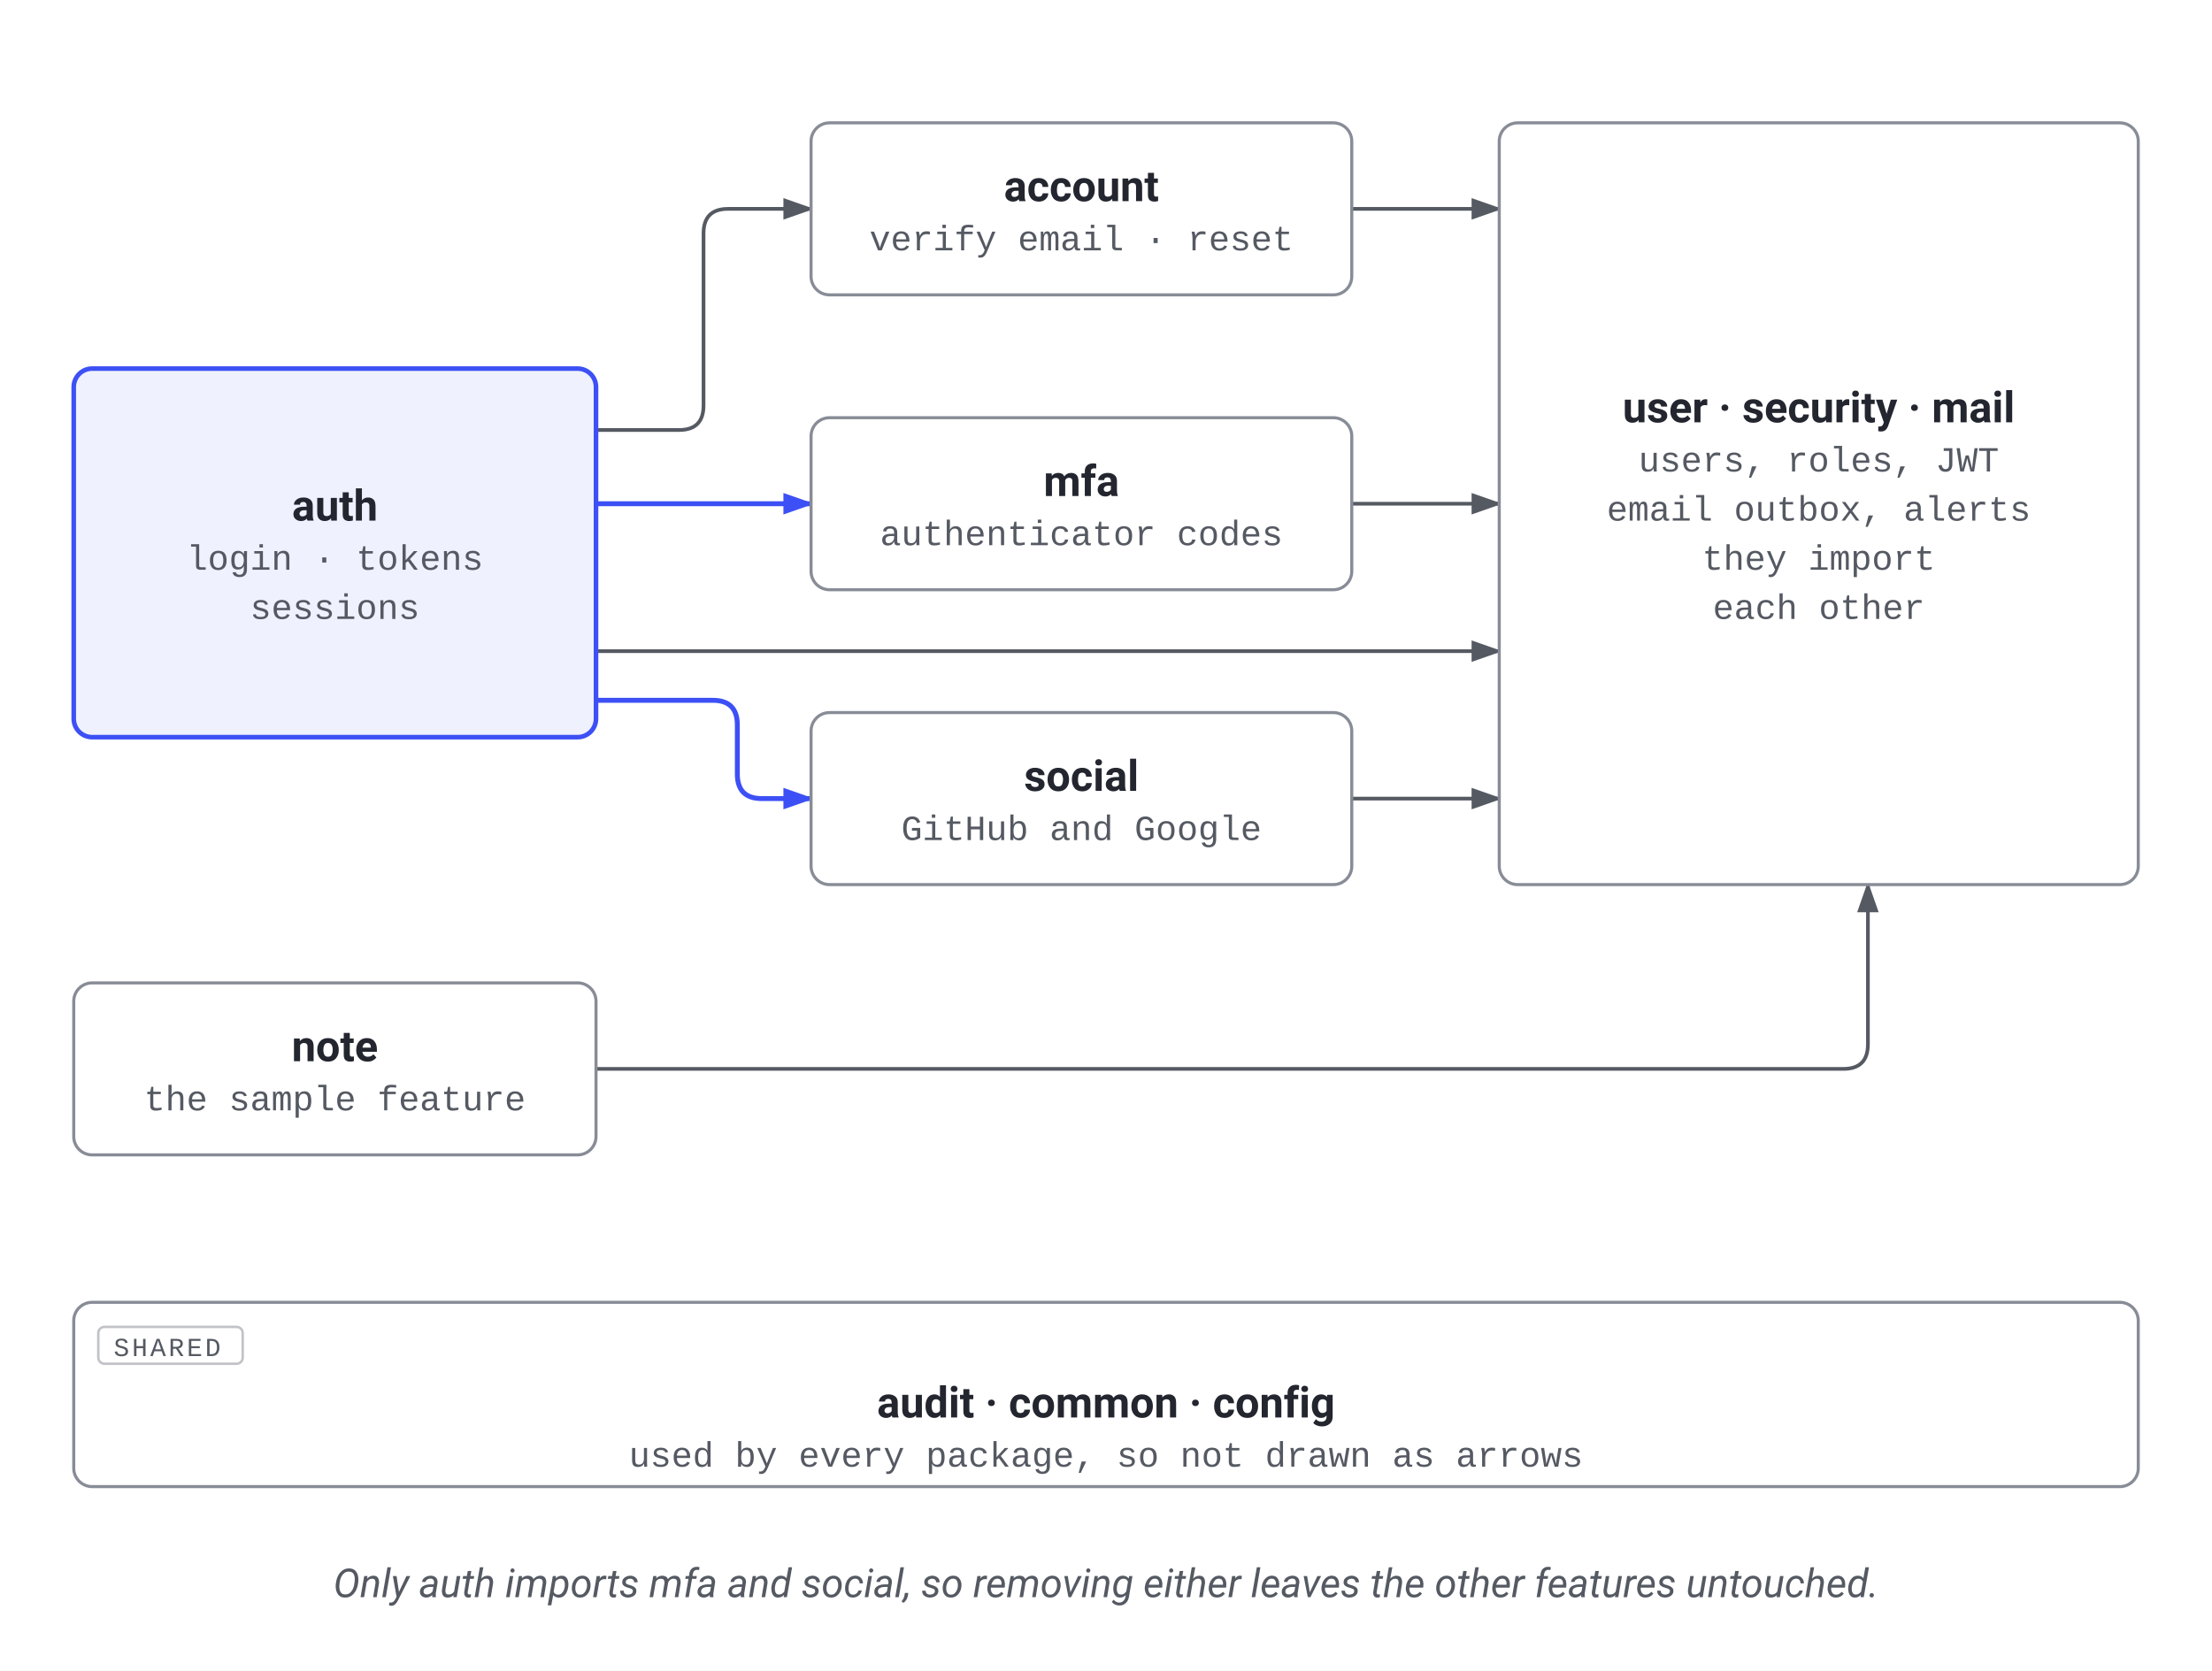
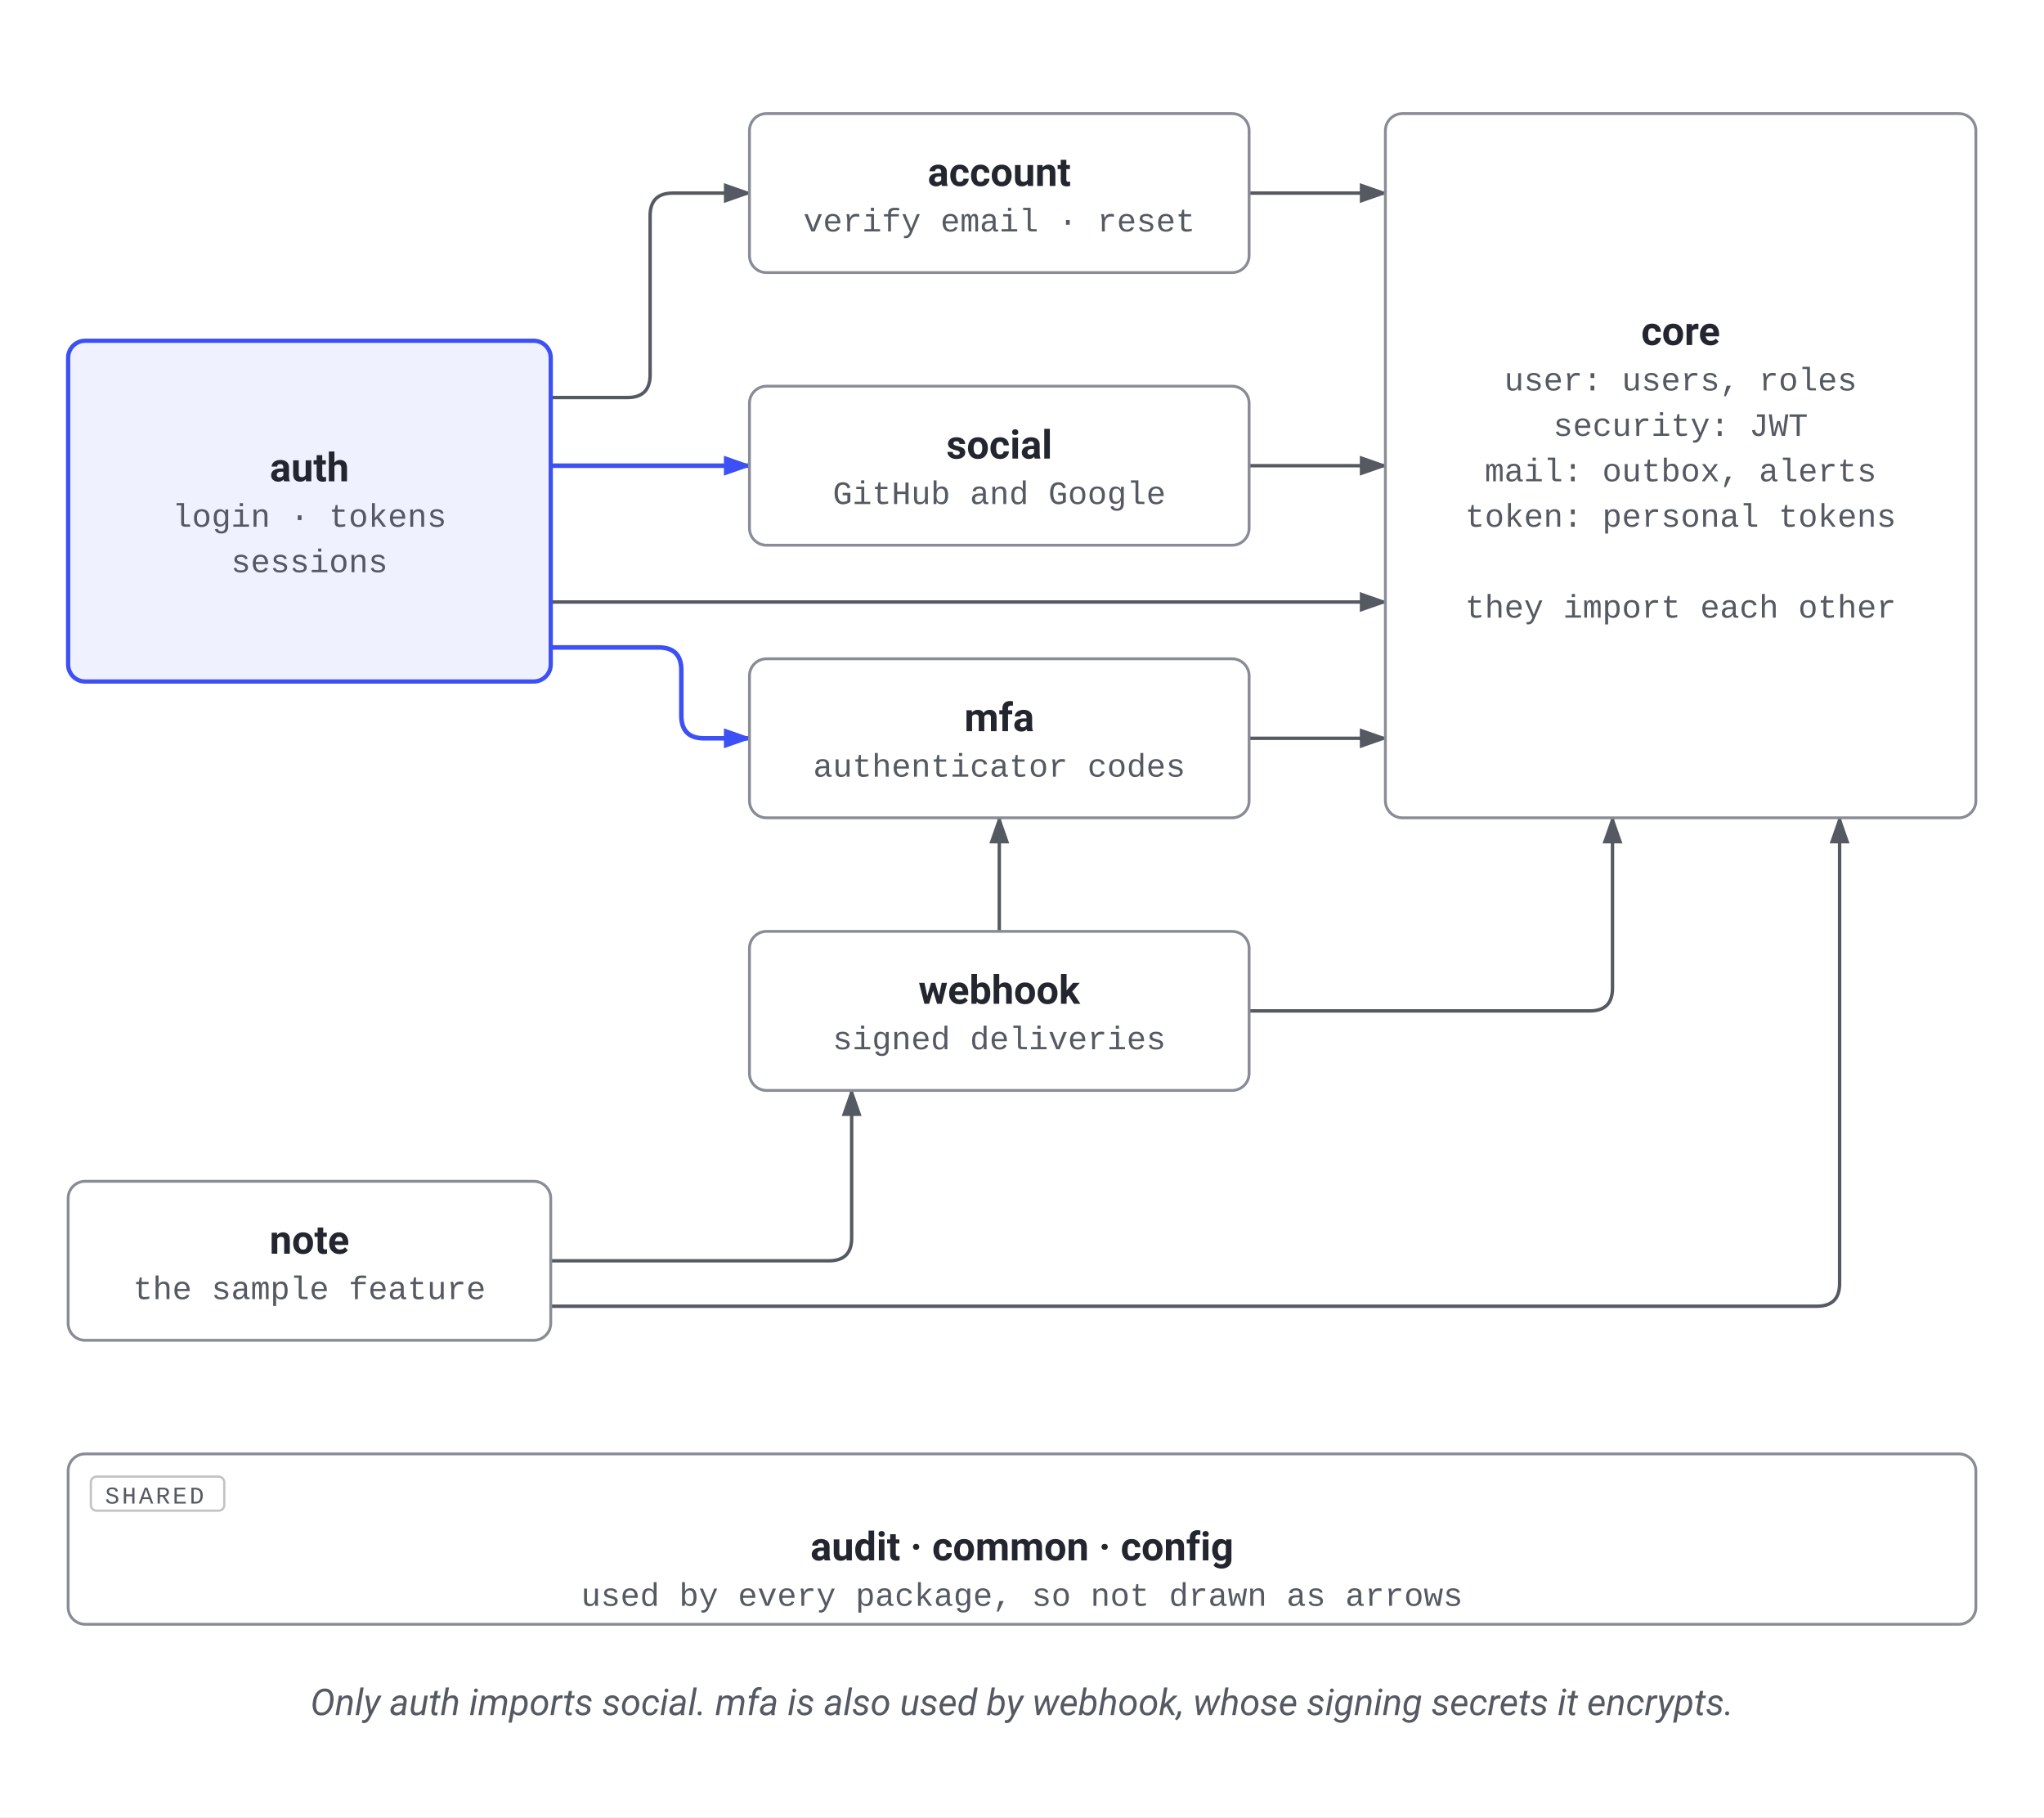
- <svg xmlns="http://www.w3.org/2000/svg" viewBox="0 0 720 544" width="720" height="544" role="img" aria-labelledby="package-dependencies-title package-dependencies-desc">
+ <svg xmlns="http://www.w3.org/2000/svg" viewBox="0 0 720 640" width="720" height="640" role="img" aria-labelledby="package-dependencies-title package-dependencies-desc">
  <defs>
    <style>
text{font-family:-apple-system, BlinkMacSystemFont, 'Segoe UI', Roboto, 'Helvetica Neue', Arial, 'Noto Sans', sans-serif} .mono{font-family:ui-monospace, SFMono-Regular, Menlo, Monaco, Consolas, 'Liberation Mono', 'Courier New', monospace}
.name{fill:#23262f;font-size:14px;font-weight:600}
.sub{fill:#555962;font-size:11.5px}
.lbl{fill:#555962;font-size:10.5px;letter-spacing:.04em}
.lbl-accent{fill:#3d50f5;font-size:10.5px;letter-spacing:.04em}
.tag{fill:#555962;font-size:8.5px;letter-spacing:.1em}
.note{fill:#555962;font-size:13px;font-style:italic}
.bg,.mask{fill:#ffffff} .mask-zone{fill:#f6f7f9}
.box{fill:#ffffff;stroke:#888c96;stroke-width:1}
.box-focal{fill:#eff1fe;stroke:#3d50f5;stroke-width:1.5}
.box-ext{fill:#ffffff;stroke:#888c96;stroke-width:1;stroke-dasharray:4 3}
.zone{fill:#f6f7f9;stroke:#c1c3c8;stroke-width:.8}
.frame{fill:none;stroke:#888c96;stroke-width:.8}
.chip{fill:none;stroke:#c1c3c8;stroke-width:.8}
.w{fill:none;stroke:#555962;stroke-width:1.2}
.w-accent{fill:none;stroke:#3d50f5;stroke-width:1.6}
.dash{stroke-dasharray:5 4}
.life{stroke:#c1c3c8;stroke-width:1;stroke-dasharray:3 3}
.sep{stroke:#c1c3c8;stroke-width:.8}
.m{fill:#555962} .m-accent{fill:#3d50f5} .m-open{fill:none;stroke:#555962;stroke-width:1.2}
.dot{fill:#23262f}
</style>
    <marker id="a" markerWidth="10" markerHeight="7" refX="9" refY="3.5" orient="auto" markerUnits="userSpaceOnUse">
      <polygon class="m" points="0 0, 10 3.5, 0 7" />
    </marker>
    <marker id="a-accent" markerWidth="10" markerHeight="7" refX="9" refY="3.5" orient="auto" markerUnits="userSpaceOnUse">
      <polygon class="m-accent" points="0 0, 10 3.5, 0 7" />
    </marker>
    <marker id="a-open" markerWidth="10" markerHeight="7" refX="9" refY="3.5" orient="auto" markerUnits="userSpaceOnUse">
      <polyline class="m-open" points="0 0, 10 3.5, 0 7" />
    </marker>
  </defs>
  <rect class="bg" width="100%" height="100%" />
  <path class="w" d="M194,140 L221,140 Q229,140 229,132 L229,76 Q229,68 237,68 L264,68" marker-end="url(#a)" />
  <path class="w-accent" d="M194,164 L264,164" marker-end="url(#a-accent)" />
  <path class="w" d="M194,212 L488,212" marker-end="url(#a)" />
  <path class="w-accent" d="M194,228 L232,228 Q240,228 240,236 L240,252 Q240,260 248,260 L264,260" marker-end="url(#a-accent)" />
  <path class="w" d="M440,68 L488,68" marker-end="url(#a)" />
  <path class="w" d="M440,164 L488,164" marker-end="url(#a)" />
  <path class="w" d="M440,260 L488,260" marker-end="url(#a)" />
-   <path class="w" d="M194,348 L600,348 Q608,348 608,340 L608,288" marker-end="url(#a)" />
-   <text class="note" x="360" y="520" text-anchor="middle">Only auth imports mfa and social, so removing either leaves the other features untouched.</text>
+   <path class="w" d="M352,328 L352,288" marker-end="url(#a)" />
+   <path class="w" d="M440,356 L560,356 Q568,356 568,348 L568,288" marker-end="url(#a)" />
+   <path class="w" d="M194,444 L292,444 Q300,444 300,436 L300,384" marker-end="url(#a)" />
+   <path class="w" d="M194,460 L640,460 Q648,460 648,452 L648,288" marker-end="url(#a)" />
+   <text class="note" x="360" y="604" text-anchor="middle">Only auth imports social. mfa is also used by webhook, whose signing secrets it encrypts.</text>
  <rect class="mask" x="24" y="120" width="170" height="120" rx="6" />
  <rect class="box-focal" x="24" y="120" width="170" height="120" rx="6" />
  <text class="name" x="109.0" y="169.5" text-anchor="middle">auth</text>
  <text class="sub mono" x="109.0" y="185.5" text-anchor="middle">login · tokens</text>
  <text class="sub mono" x="109.0" y="201.5" text-anchor="middle">sessions</text>
-   <rect class="mask" x="24" y="320" width="170" height="56" rx="6" />
-   <rect class="box" x="24" y="320" width="170" height="56" rx="6" />
-   <text class="name" x="109.0" y="345.5" text-anchor="middle">note</text>
-   <text class="sub mono" x="109.0" y="361.5" text-anchor="middle">the sample feature</text>
+   <rect class="mask" x="24" y="416" width="170" height="56" rx="6" />
+   <rect class="box" x="24" y="416" width="170" height="56" rx="6" />
+   <text class="name" x="109.0" y="441.5" text-anchor="middle">note</text>
+   <text class="sub mono" x="109.0" y="457.5" text-anchor="middle">the sample feature</text>
  <rect class="mask" x="264" y="40" width="176" height="56" rx="6" />
  <rect class="box" x="264" y="40" width="176" height="56" rx="6" />
  <text class="name" x="352.0" y="65.5" text-anchor="middle">account</text>
  <text class="sub mono" x="352.0" y="81.5" text-anchor="middle">verify email · reset</text>
  <rect class="mask" x="264" y="136" width="176" height="56" rx="6" />
  <rect class="box" x="264" y="136" width="176" height="56" rx="6" />
-   <text class="name" x="352.0" y="161.5" text-anchor="middle">mfa</text>
-   <text class="sub mono" x="352.0" y="177.5" text-anchor="middle">authenticator codes</text>
+   <text class="name" x="352.0" y="161.5" text-anchor="middle">social</text>
+   <text class="sub mono" x="352.0" y="177.5" text-anchor="middle">GitHub and Google</text>
  <rect class="mask" x="264" y="232" width="176" height="56" rx="6" />
  <rect class="box" x="264" y="232" width="176" height="56" rx="6" />
-   <text class="name" x="352.0" y="257.5" text-anchor="middle">social</text>
-   <text class="sub mono" x="352.0" y="273.5" text-anchor="middle">GitHub and Google</text>
+   <text class="name" x="352.0" y="257.5" text-anchor="middle">mfa</text>
+   <text class="sub mono" x="352.0" y="273.5" text-anchor="middle">authenticator codes</text>
+   <rect class="mask" x="264" y="328" width="176" height="56" rx="6" />
+   <rect class="box" x="264" y="328" width="176" height="56" rx="6" />
+   <text class="name" x="352.0" y="353.5" text-anchor="middle">webhook</text>
+   <text class="sub mono" x="352.0" y="369.5" text-anchor="middle">signed deliveries</text>
  <rect class="mask" x="488" y="40" width="208" height="248" rx="6" />
  <rect class="box" x="488" y="40" width="208" height="248" rx="6" />
-   <text class="name" x="592.0" y="137.5" text-anchor="middle">user · security · mail</text>
-   <text class="sub mono" x="592.0" y="153.5" text-anchor="middle">users, roles, JWT</text>
-   <text class="sub mono" x="592.0" y="169.5" text-anchor="middle">email outbox, alerts</text>
-   <text class="sub mono" x="592.0" y="185.5" text-anchor="middle">they import</text>
-   <text class="sub mono" x="592.0" y="201.5" text-anchor="middle">each other</text>
-   <rect class="mask" x="24" y="424" width="672" height="60" rx="6" />
-   <rect class="box" x="24" y="424" width="672" height="60" rx="6" />
-   <rect class="chip" x="32" y="432" width="47" height="12" rx="2" />
-   <text class="tag mono" x="37" y="441.5">SHARED</text>
-   <text class="name" x="360.0" y="461.5" text-anchor="middle">audit · common · config</text>
-   <text class="sub mono" x="360.0" y="477.5" text-anchor="middle">used by every package, so not drawn as arrows</text>
+   <text class="name" x="592.0" y="121.5" text-anchor="middle">core</text>
+   <text class="sub mono" x="592.0" y="137.5" text-anchor="middle">user: users, roles</text>
+   <text class="sub mono" x="592.0" y="153.5" text-anchor="middle">security: JWT</text>
+   <text class="sub mono" x="592.0" y="169.5" text-anchor="middle">mail: outbox, alerts</text>
+   <text class="sub mono" x="592.0" y="185.5" text-anchor="middle">token: personal tokens</text>
+   <text class="sub mono" x="592.0" y="201.5" text-anchor="middle" />
+   <text class="sub mono" x="592.0" y="217.5" text-anchor="middle">they import each other</text>
+   <rect class="mask" x="24" y="512" width="672" height="60" rx="6" />
+   <rect class="box" x="24" y="512" width="672" height="60" rx="6" />
+   <rect class="chip" x="32" y="520" width="47" height="12" rx="2" />
+   <text class="tag mono" x="37" y="529.5">SHARED</text>
+   <text class="name" x="360.0" y="549.5" text-anchor="middle">audit · common · config</text>
+   <text class="sub mono" x="360.0" y="565.5" text-anchor="middle">used by every package, so not drawn as arrows</text>
</svg>
